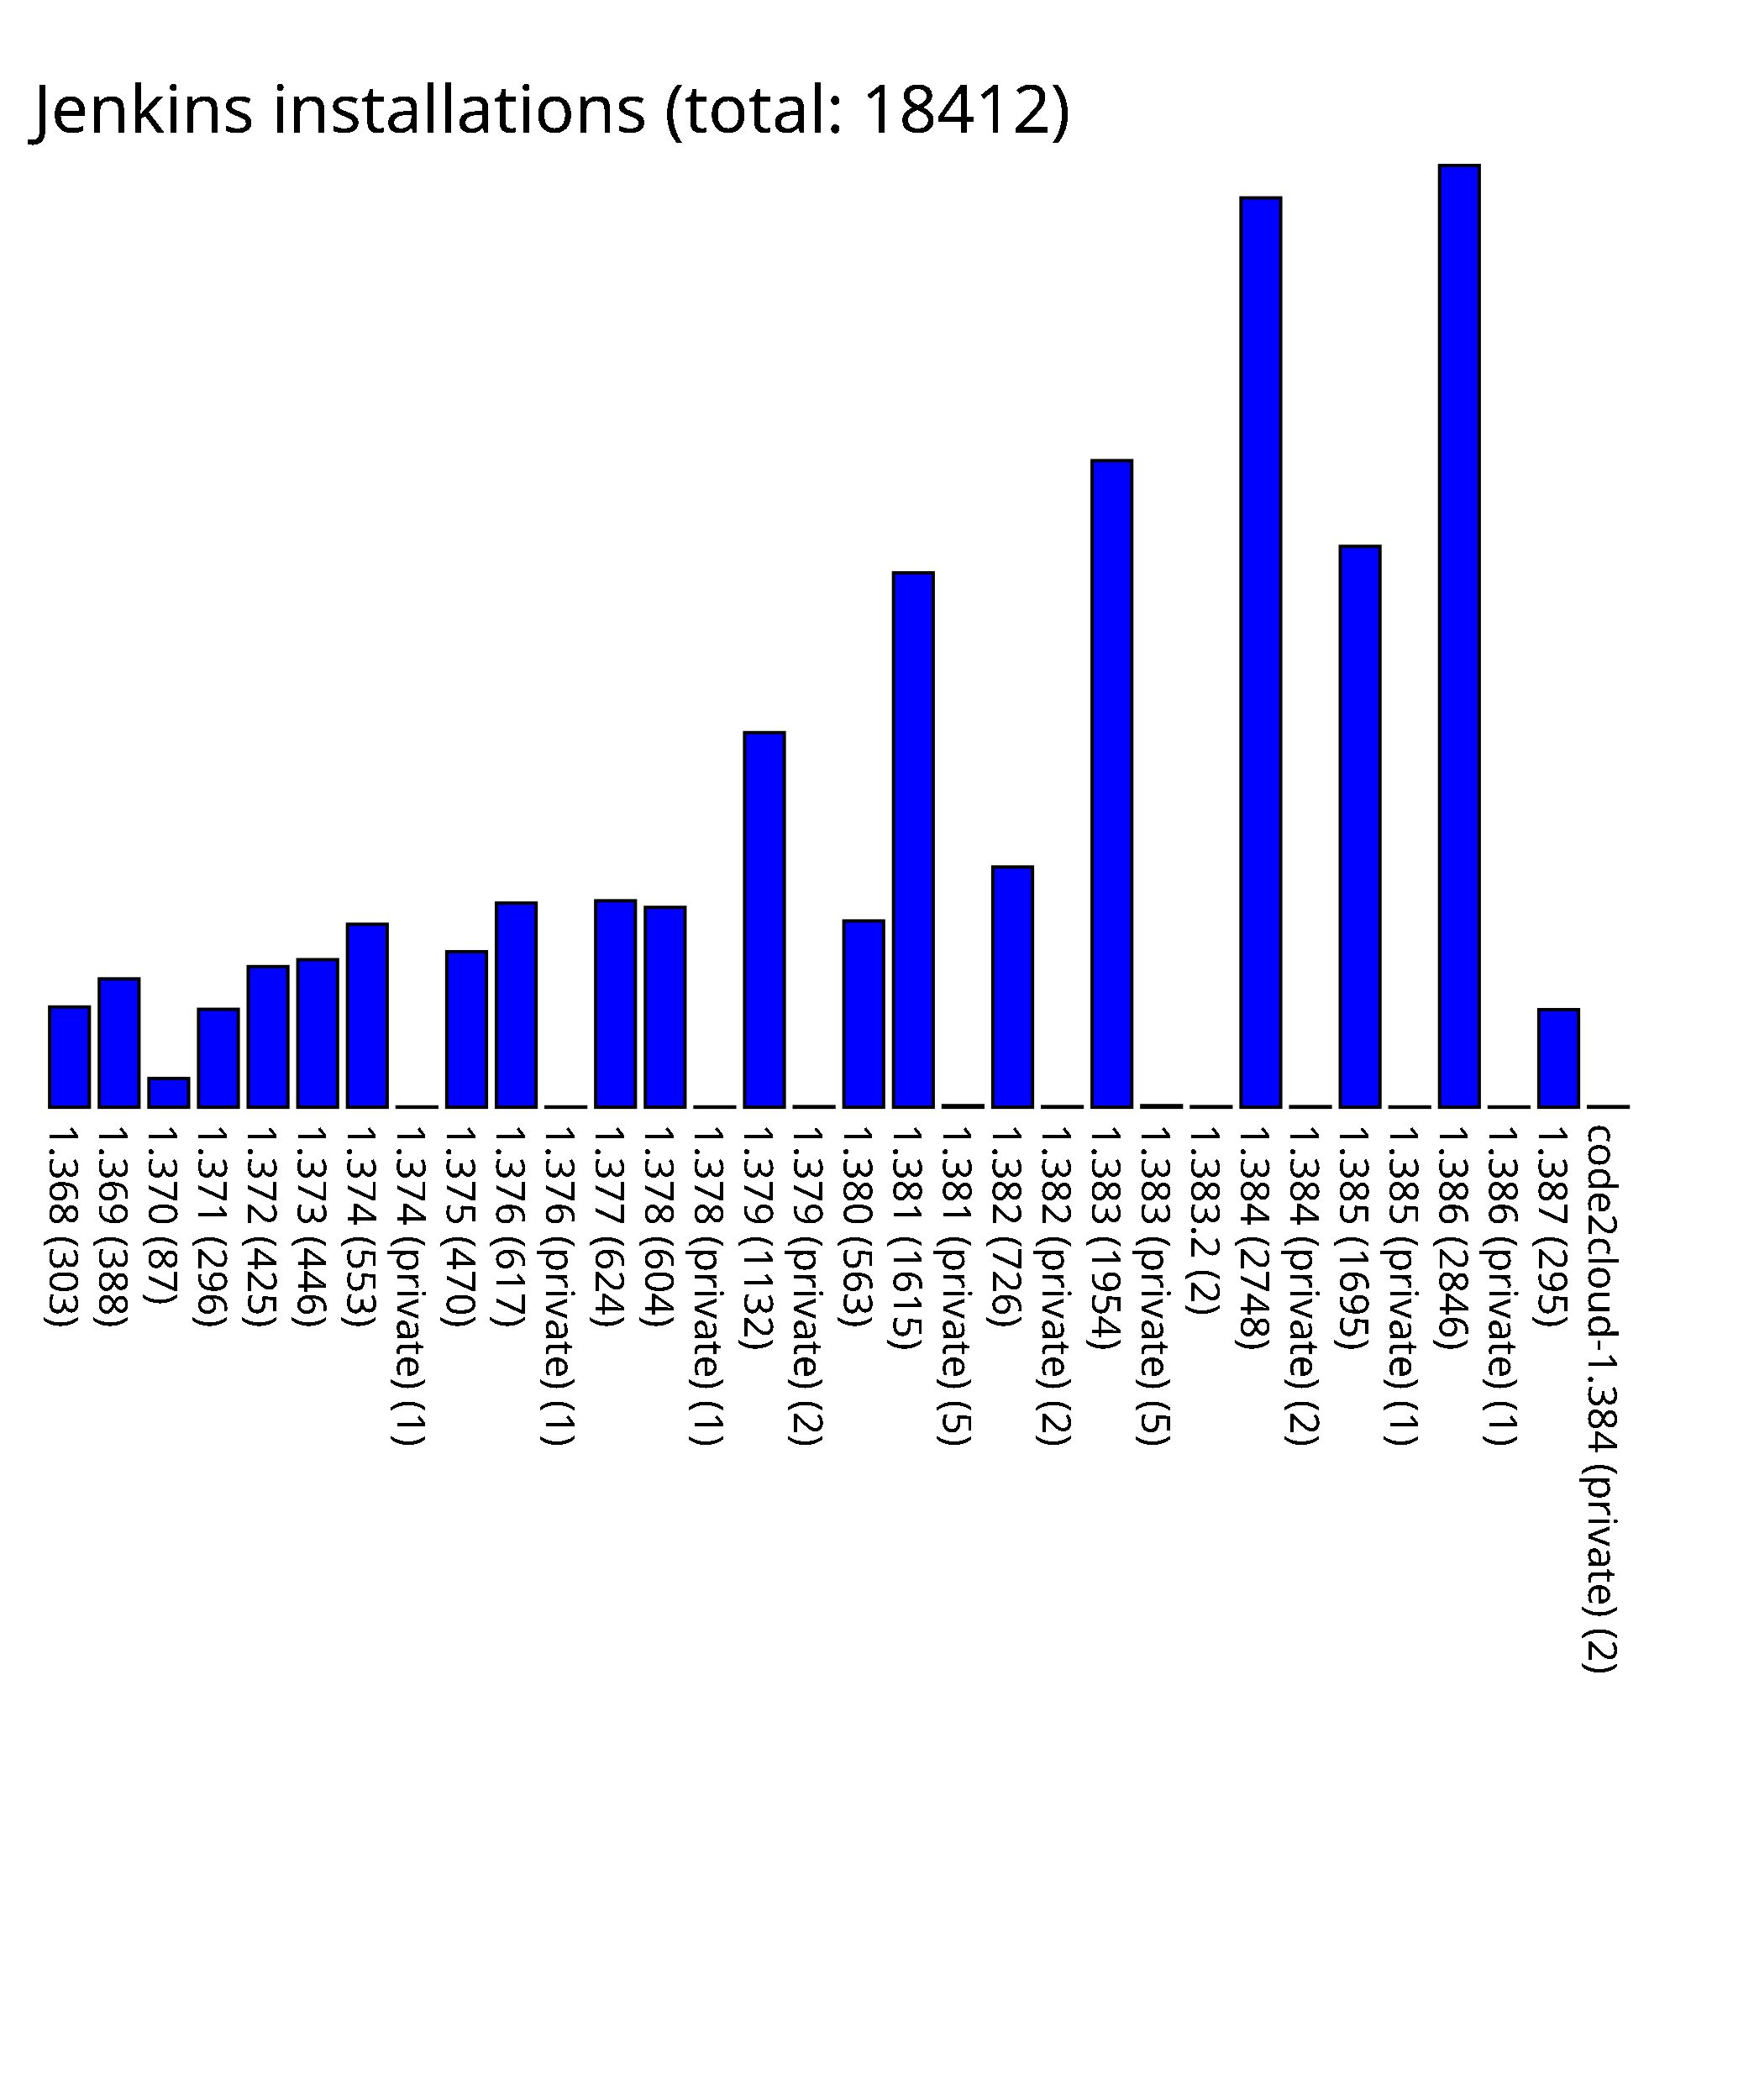
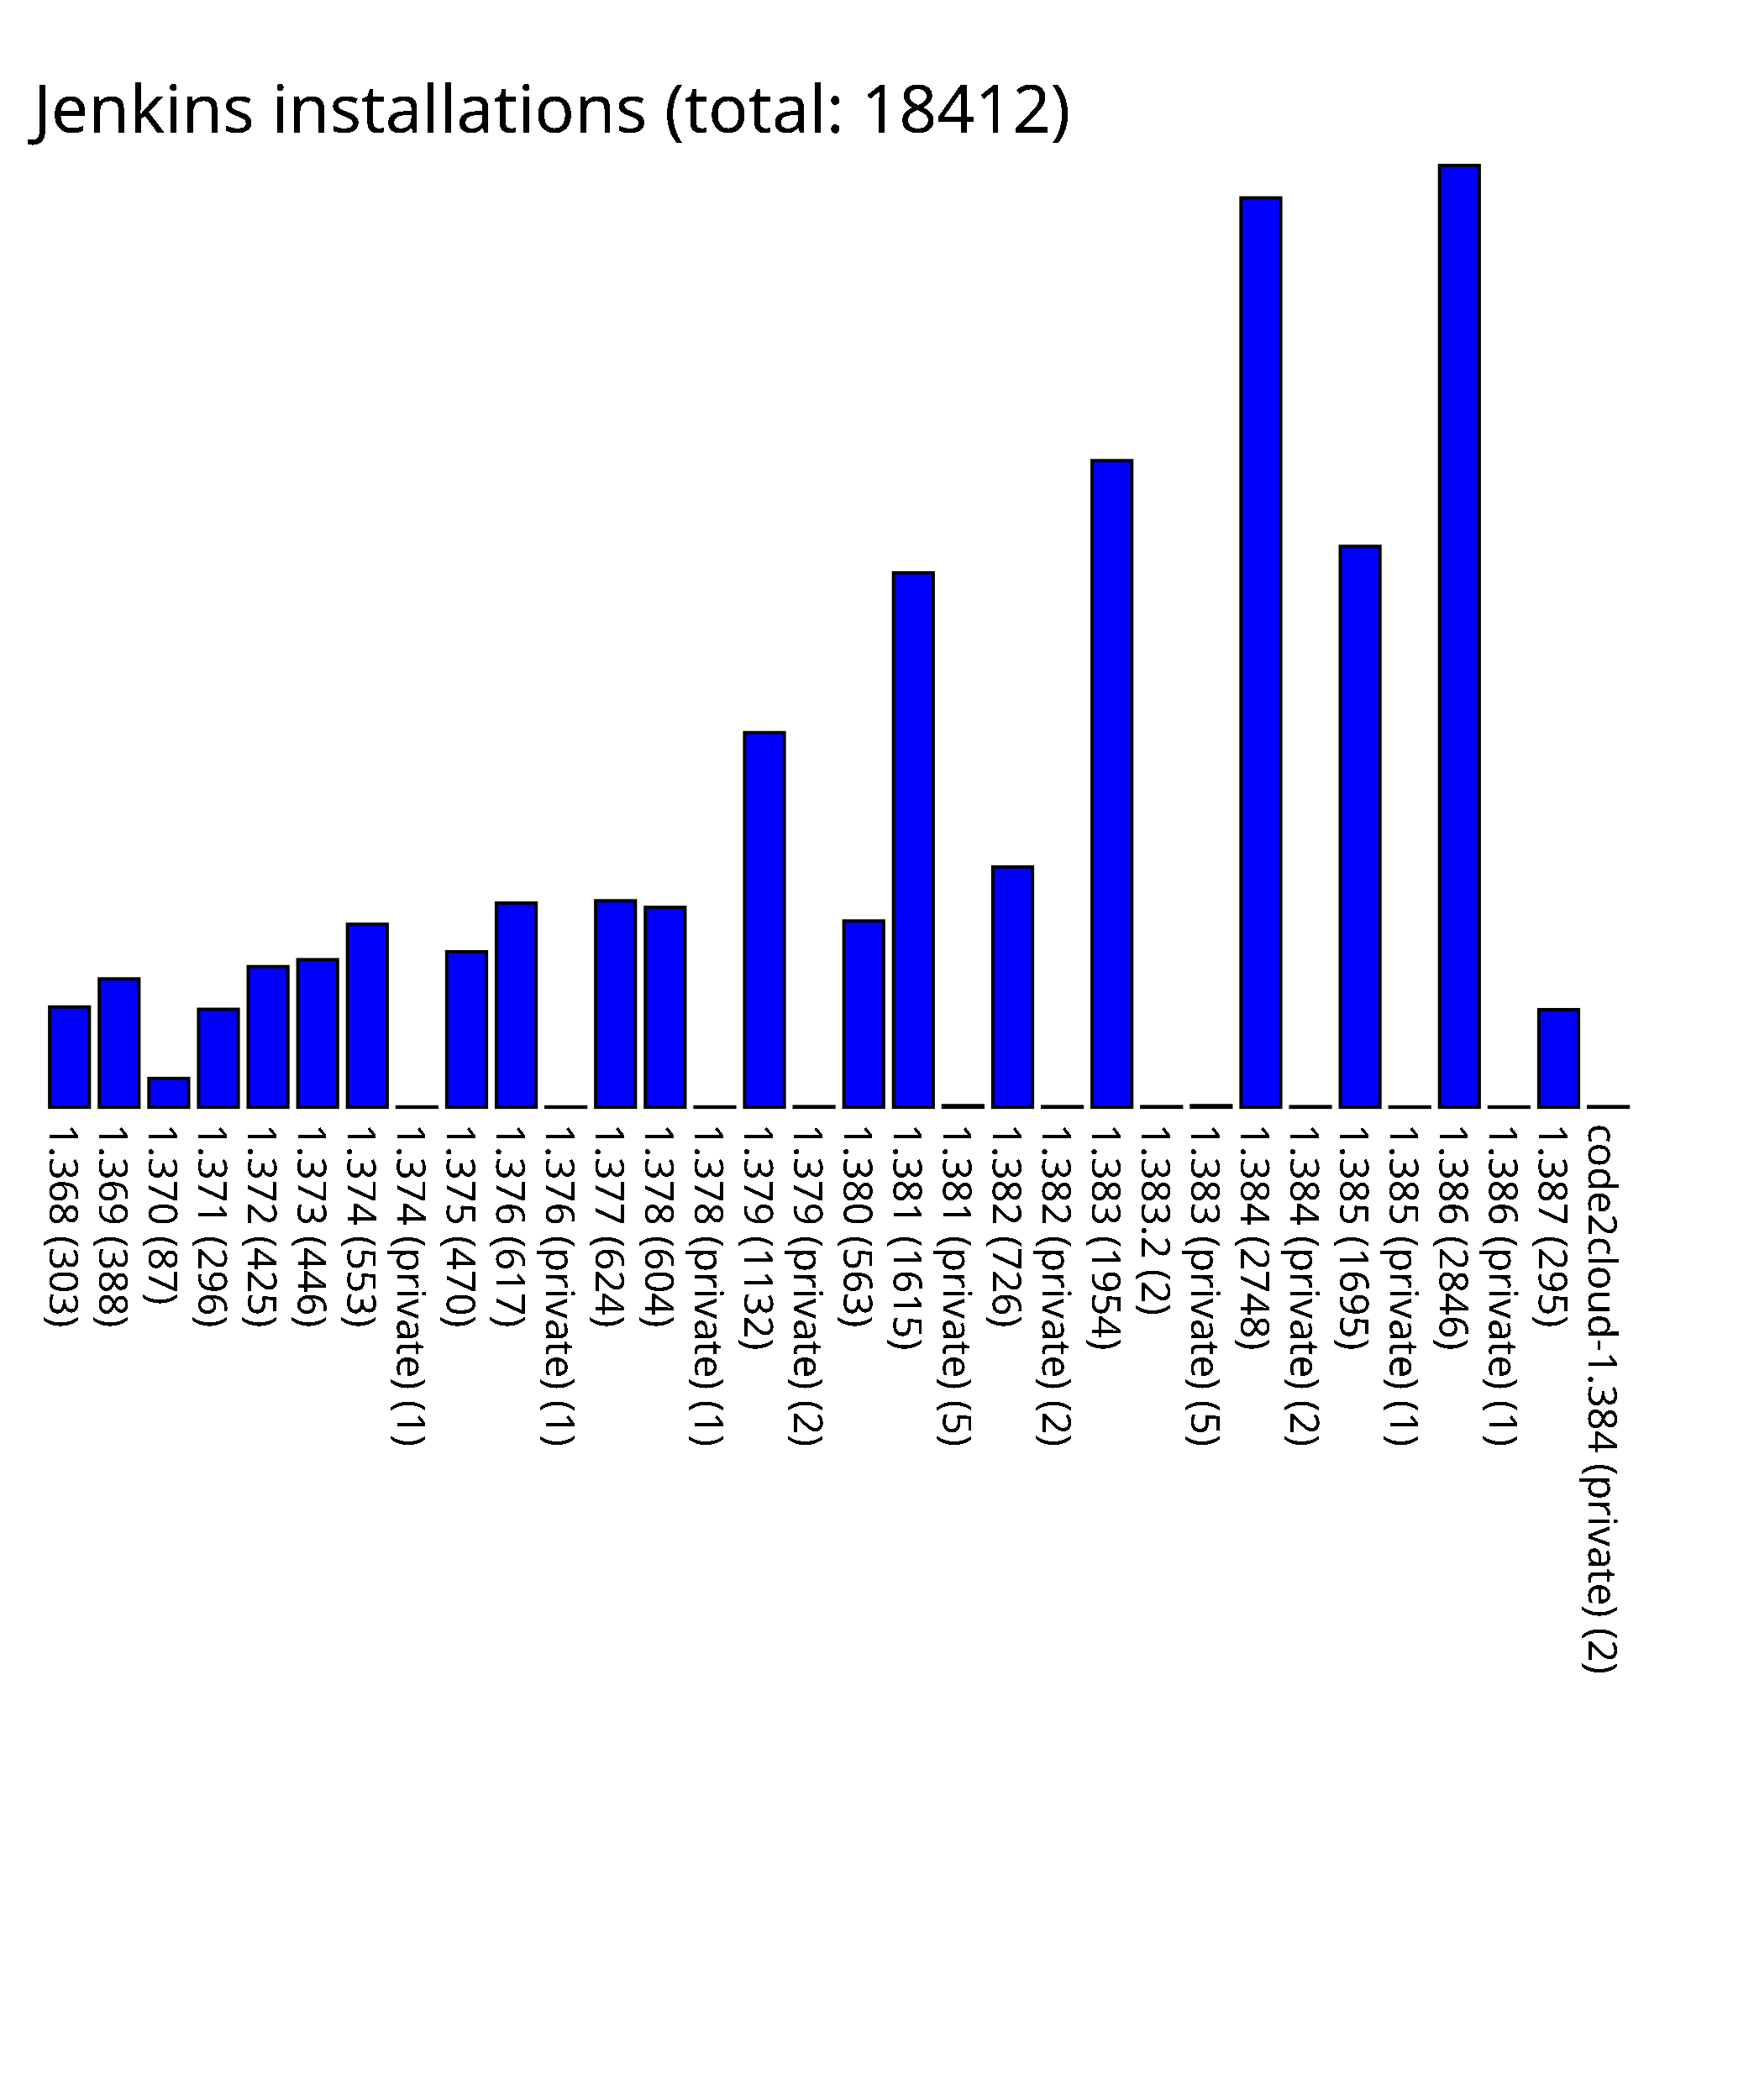
<svg xmlns="http://www.w3.org/2000/svg" version="1.1" preserveAspectRatio="xMidYMid meet" viewBox="0 0 530 634.6">
  <rect fill="blue" height="30.3" stroke="black" width="12" x="15" y="304.3" />
  <text x="15" y="339.6" font-family="Tahoma" font-size="12" transform="rotate(90 15,339.6)" text-rendering="optimizeSpeed" fill="#000000;">1.368 (303)</text>
  <rect fill="blue" height="38.8" stroke="black" width="12" x="30" y="295.8" />
  <text x="30" y="339.6" font-family="Tahoma" font-size="12" transform="rotate(90 30,339.6)" text-rendering="optimizeSpeed" fill="#000000;">1.369 (388)</text>
  <rect fill="blue" height="8.7" stroke="black" width="12" x="45" y="325.9" />
  <text x="45" y="339.6" font-family="Tahoma" font-size="12" transform="rotate(90 45,339.6)" text-rendering="optimizeSpeed" fill="#000000;">1.370 (87)</text>
  <rect fill="blue" height="29.6" stroke="black" width="12" x="60" y="305.0" />
  <text x="60" y="339.6" font-family="Tahoma" font-size="12" transform="rotate(90 60,339.6)" text-rendering="optimizeSpeed" fill="#000000;">1.371 (296)</text>
  <rect fill="blue" height="42.5" stroke="black" width="12" x="75" y="292.1" />
  <text x="75" y="339.6" font-family="Tahoma" font-size="12" transform="rotate(90 75,339.6)" text-rendering="optimizeSpeed" fill="#000000;">1.372 (425)</text>
  <rect fill="blue" height="44.6" stroke="black" width="12" x="90" y="290.0" />
  <text x="90" y="339.6" font-family="Tahoma" font-size="12" transform="rotate(90 90,339.6)" text-rendering="optimizeSpeed" fill="#000000;">1.373 (446)</text>
  <rect fill="blue" height="55.3" stroke="black" width="12" x="105" y="279.3" />
  <text x="105" y="339.6" font-family="Tahoma" font-size="12" transform="rotate(90 105,339.6)" text-rendering="optimizeSpeed" fill="#000000;">1.374 (553)</text>
  <rect fill="blue" height="0.1" stroke="black" width="12" x="120" y="334.5" />
  <text x="120" y="339.6" font-family="Tahoma" font-size="12" transform="rotate(90 120,339.6)" text-rendering="optimizeSpeed" fill="#000000;">1.374 (private) (1)</text>
  <rect fill="blue" height="47" stroke="black" width="12" x="135" y="287.6" />
  <text x="135" y="339.6" font-family="Tahoma" font-size="12" transform="rotate(90 135,339.6)" text-rendering="optimizeSpeed" fill="#000000;">1.375 (470)</text>
  <rect fill="blue" height="61.7" stroke="black" width="12" x="150" y="272.9" />
  <text x="150" y="339.6" font-family="Tahoma" font-size="12" transform="rotate(90 150,339.6)" text-rendering="optimizeSpeed" fill="#000000;">1.376 (617)</text>
  <rect fill="blue" height="0.1" stroke="black" width="12" x="165" y="334.5" />
  <text x="165" y="339.6" font-family="Tahoma" font-size="12" transform="rotate(90 165,339.6)" text-rendering="optimizeSpeed" fill="#000000;">1.376 (private) (1)</text>
  <rect fill="blue" height="62.4" stroke="black" width="12" x="180" y="272.2" />
  <text x="180" y="339.6" font-family="Tahoma" font-size="12" transform="rotate(90 180,339.6)" text-rendering="optimizeSpeed" fill="#000000;">1.377 (624)</text>
  <rect fill="blue" height="60.4" stroke="black" width="12" x="195" y="274.2" />
  <text x="195" y="339.6" font-family="Tahoma" font-size="12" transform="rotate(90 195,339.6)" text-rendering="optimizeSpeed" fill="#000000;">1.378 (604)</text>
  <rect fill="blue" height="0.1" stroke="black" width="12" x="210" y="334.5" />
  <text x="210" y="339.6" font-family="Tahoma" font-size="12" transform="rotate(90 210,339.6)" text-rendering="optimizeSpeed" fill="#000000;">1.378 (private) (1)</text>
  <rect fill="blue" height="113.2" stroke="black" width="12" x="225" y="221.4" />
  <text x="225" y="339.6" font-family="Tahoma" font-size="12" transform="rotate(90 225,339.6)" text-rendering="optimizeSpeed" fill="#000000;">1.379 (1132)</text>
  <rect fill="blue" height="0.2" stroke="black" width="12" x="240" y="334.4" />
  <text x="240" y="339.6" font-family="Tahoma" font-size="12" transform="rotate(90 240,339.6)" text-rendering="optimizeSpeed" fill="#000000;">1.379 (private) (2)</text>
  <rect fill="blue" height="56.3" stroke="black" width="12" x="255" y="278.3" />
  <text x="255" y="339.6" font-family="Tahoma" font-size="12" transform="rotate(90 255,339.6)" text-rendering="optimizeSpeed" fill="#000000;">1.380 (563)</text>
  <rect fill="blue" height="161.5" stroke="black" width="12" x="270" y="173.1" />
  <text x="270" y="339.6" font-family="Tahoma" font-size="12" transform="rotate(90 270,339.6)" text-rendering="optimizeSpeed" fill="#000000;">1.381 (1615)</text>
  <rect fill="blue" height="0.5" stroke="black" width="12" x="285" y="334.1" />
  <text x="285" y="339.6" font-family="Tahoma" font-size="12" transform="rotate(90 285,339.6)" text-rendering="optimizeSpeed" fill="#000000;">1.381 (private) (5)</text>
  <rect fill="blue" height="72.6" stroke="black" width="12" x="300" y="262.0" />
  <text x="300" y="339.6" font-family="Tahoma" font-size="12" transform="rotate(90 300,339.6)" text-rendering="optimizeSpeed" fill="#000000;">1.382 (726)</text>
  <rect fill="blue" height="0.2" stroke="black" width="12" x="315" y="334.4" />
  <text x="315" y="339.6" font-family="Tahoma" font-size="12" transform="rotate(90 315,339.6)" text-rendering="optimizeSpeed" fill="#000000;">1.382 (private) (2)</text>
  <rect fill="blue" height="195.4" stroke="black" width="12" x="330" y="139.2" />
  <text x="330" y="339.6" font-family="Tahoma" font-size="12" transform="rotate(90 330,339.6)" text-rendering="optimizeSpeed" fill="#000000;">1.383 (1954)</text>
-   <rect fill="blue" height="0.5" stroke="black" width="12" x="345" y="334.1" />
-   <text x="345" y="339.6" font-family="Tahoma" font-size="12" transform="rotate(90 345,339.6)" text-rendering="optimizeSpeed" fill="#000000;">1.383 (private) (5)</text>
-   <rect fill="blue" height="0.2" stroke="black" width="12" x="360" y="334.4" />
-   <text x="360" y="339.6" font-family="Tahoma" font-size="12" transform="rotate(90 360,339.6)" text-rendering="optimizeSpeed" fill="#000000;">1.383.2 (2)</text>
+   <rect fill="blue" height="0.2" stroke="black" width="12" x="345" y="334.4" />
+   <text x="345" y="339.6" font-family="Tahoma" font-size="12" transform="rotate(90 345,339.6)" text-rendering="optimizeSpeed" fill="#000000;">1.383.2 (2)</text>
+   <rect fill="blue" height="0.5" stroke="black" width="12" x="360" y="334.1" />
+   <text x="360" y="339.6" font-family="Tahoma" font-size="12" transform="rotate(90 360,339.6)" text-rendering="optimizeSpeed" fill="#000000;">1.383 (private) (5)</text>
  <rect fill="blue" height="274.8" stroke="black" width="12" x="375" y="59.8" />
  <text x="375" y="339.6" font-family="Tahoma" font-size="12" transform="rotate(90 375,339.6)" text-rendering="optimizeSpeed" fill="#000000;">1.384 (2748)</text>
  <rect fill="blue" height="0.2" stroke="black" width="12" x="390" y="334.4" />
  <text x="390" y="339.6" font-family="Tahoma" font-size="12" transform="rotate(90 390,339.6)" text-rendering="optimizeSpeed" fill="#000000;">1.384 (private) (2)</text>
  <rect fill="blue" height="169.5" stroke="black" width="12" x="405" y="165.1" />
  <text x="405" y="339.6" font-family="Tahoma" font-size="12" transform="rotate(90 405,339.6)" text-rendering="optimizeSpeed" fill="#000000;">1.385 (1695)</text>
  <rect fill="blue" height="0.1" stroke="black" width="12" x="420" y="334.5" />
  <text x="420" y="339.6" font-family="Tahoma" font-size="12" transform="rotate(90 420,339.6)" text-rendering="optimizeSpeed" fill="#000000;">1.385 (private) (1)</text>
  <rect fill="blue" height="284.6" stroke="black" width="12" x="435" y="50.0" />
  <text x="435" y="339.6" font-family="Tahoma" font-size="12" transform="rotate(90 435,339.6)" text-rendering="optimizeSpeed" fill="#000000;">1.386 (2846)</text>
  <rect fill="blue" height="0.1" stroke="black" width="12" x="450" y="334.5" />
  <text x="450" y="339.6" font-family="Tahoma" font-size="12" transform="rotate(90 450,339.6)" text-rendering="optimizeSpeed" fill="#000000;">1.386 (private) (1)</text>
  <rect fill="blue" height="29.5" stroke="black" width="12" x="465" y="305.1" />
  <text x="465" y="339.6" font-family="Tahoma" font-size="12" transform="rotate(90 465,339.6)" text-rendering="optimizeSpeed" fill="#000000;">1.387 (295)</text>
  <rect fill="blue" height="0.2" stroke="black" width="12" x="480" y="334.4" />
  <text x="480" y="339.6" font-family="Tahoma" font-size="12" transform="rotate(90 480,339.6)" text-rendering="optimizeSpeed" fill="#000000;">code2cloud-1.384 (private) (2)</text>
  <text x="10" y="40" font-family="Tahoma" font-size="20" text-rendering="optimizeSpeed" fill="#000000;">Jenkins installations (total: 18412)</text>
</svg>
